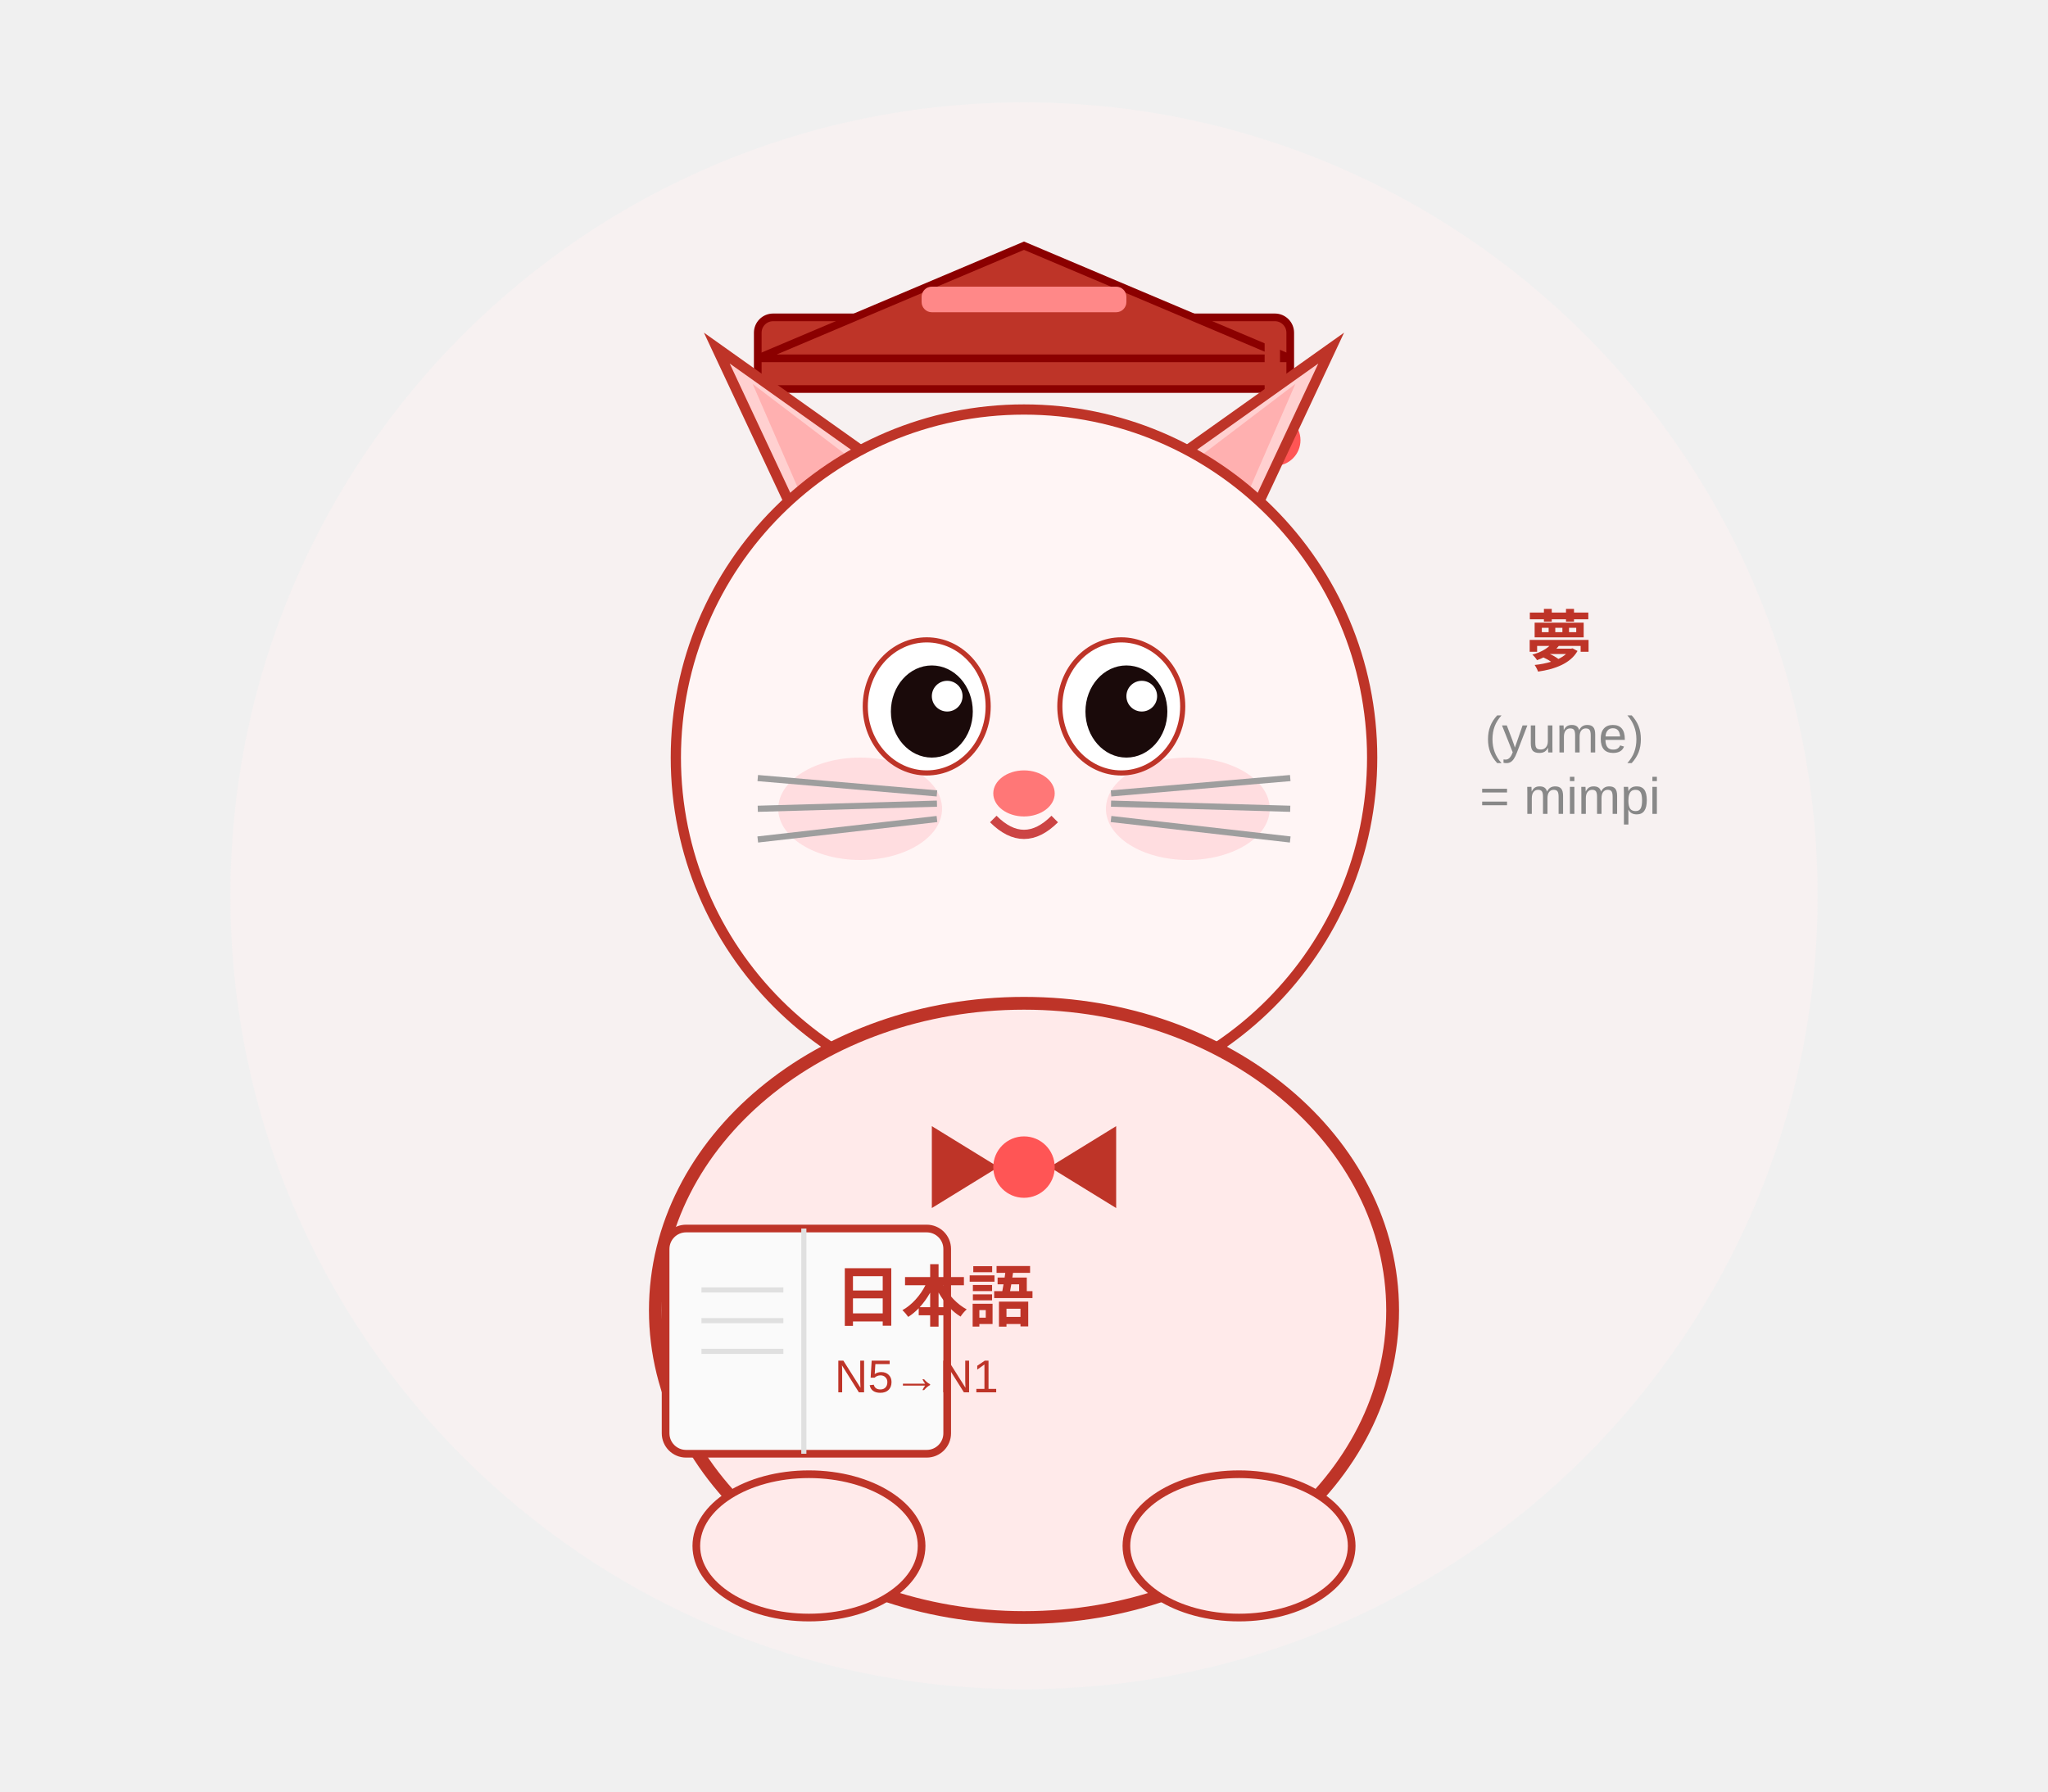
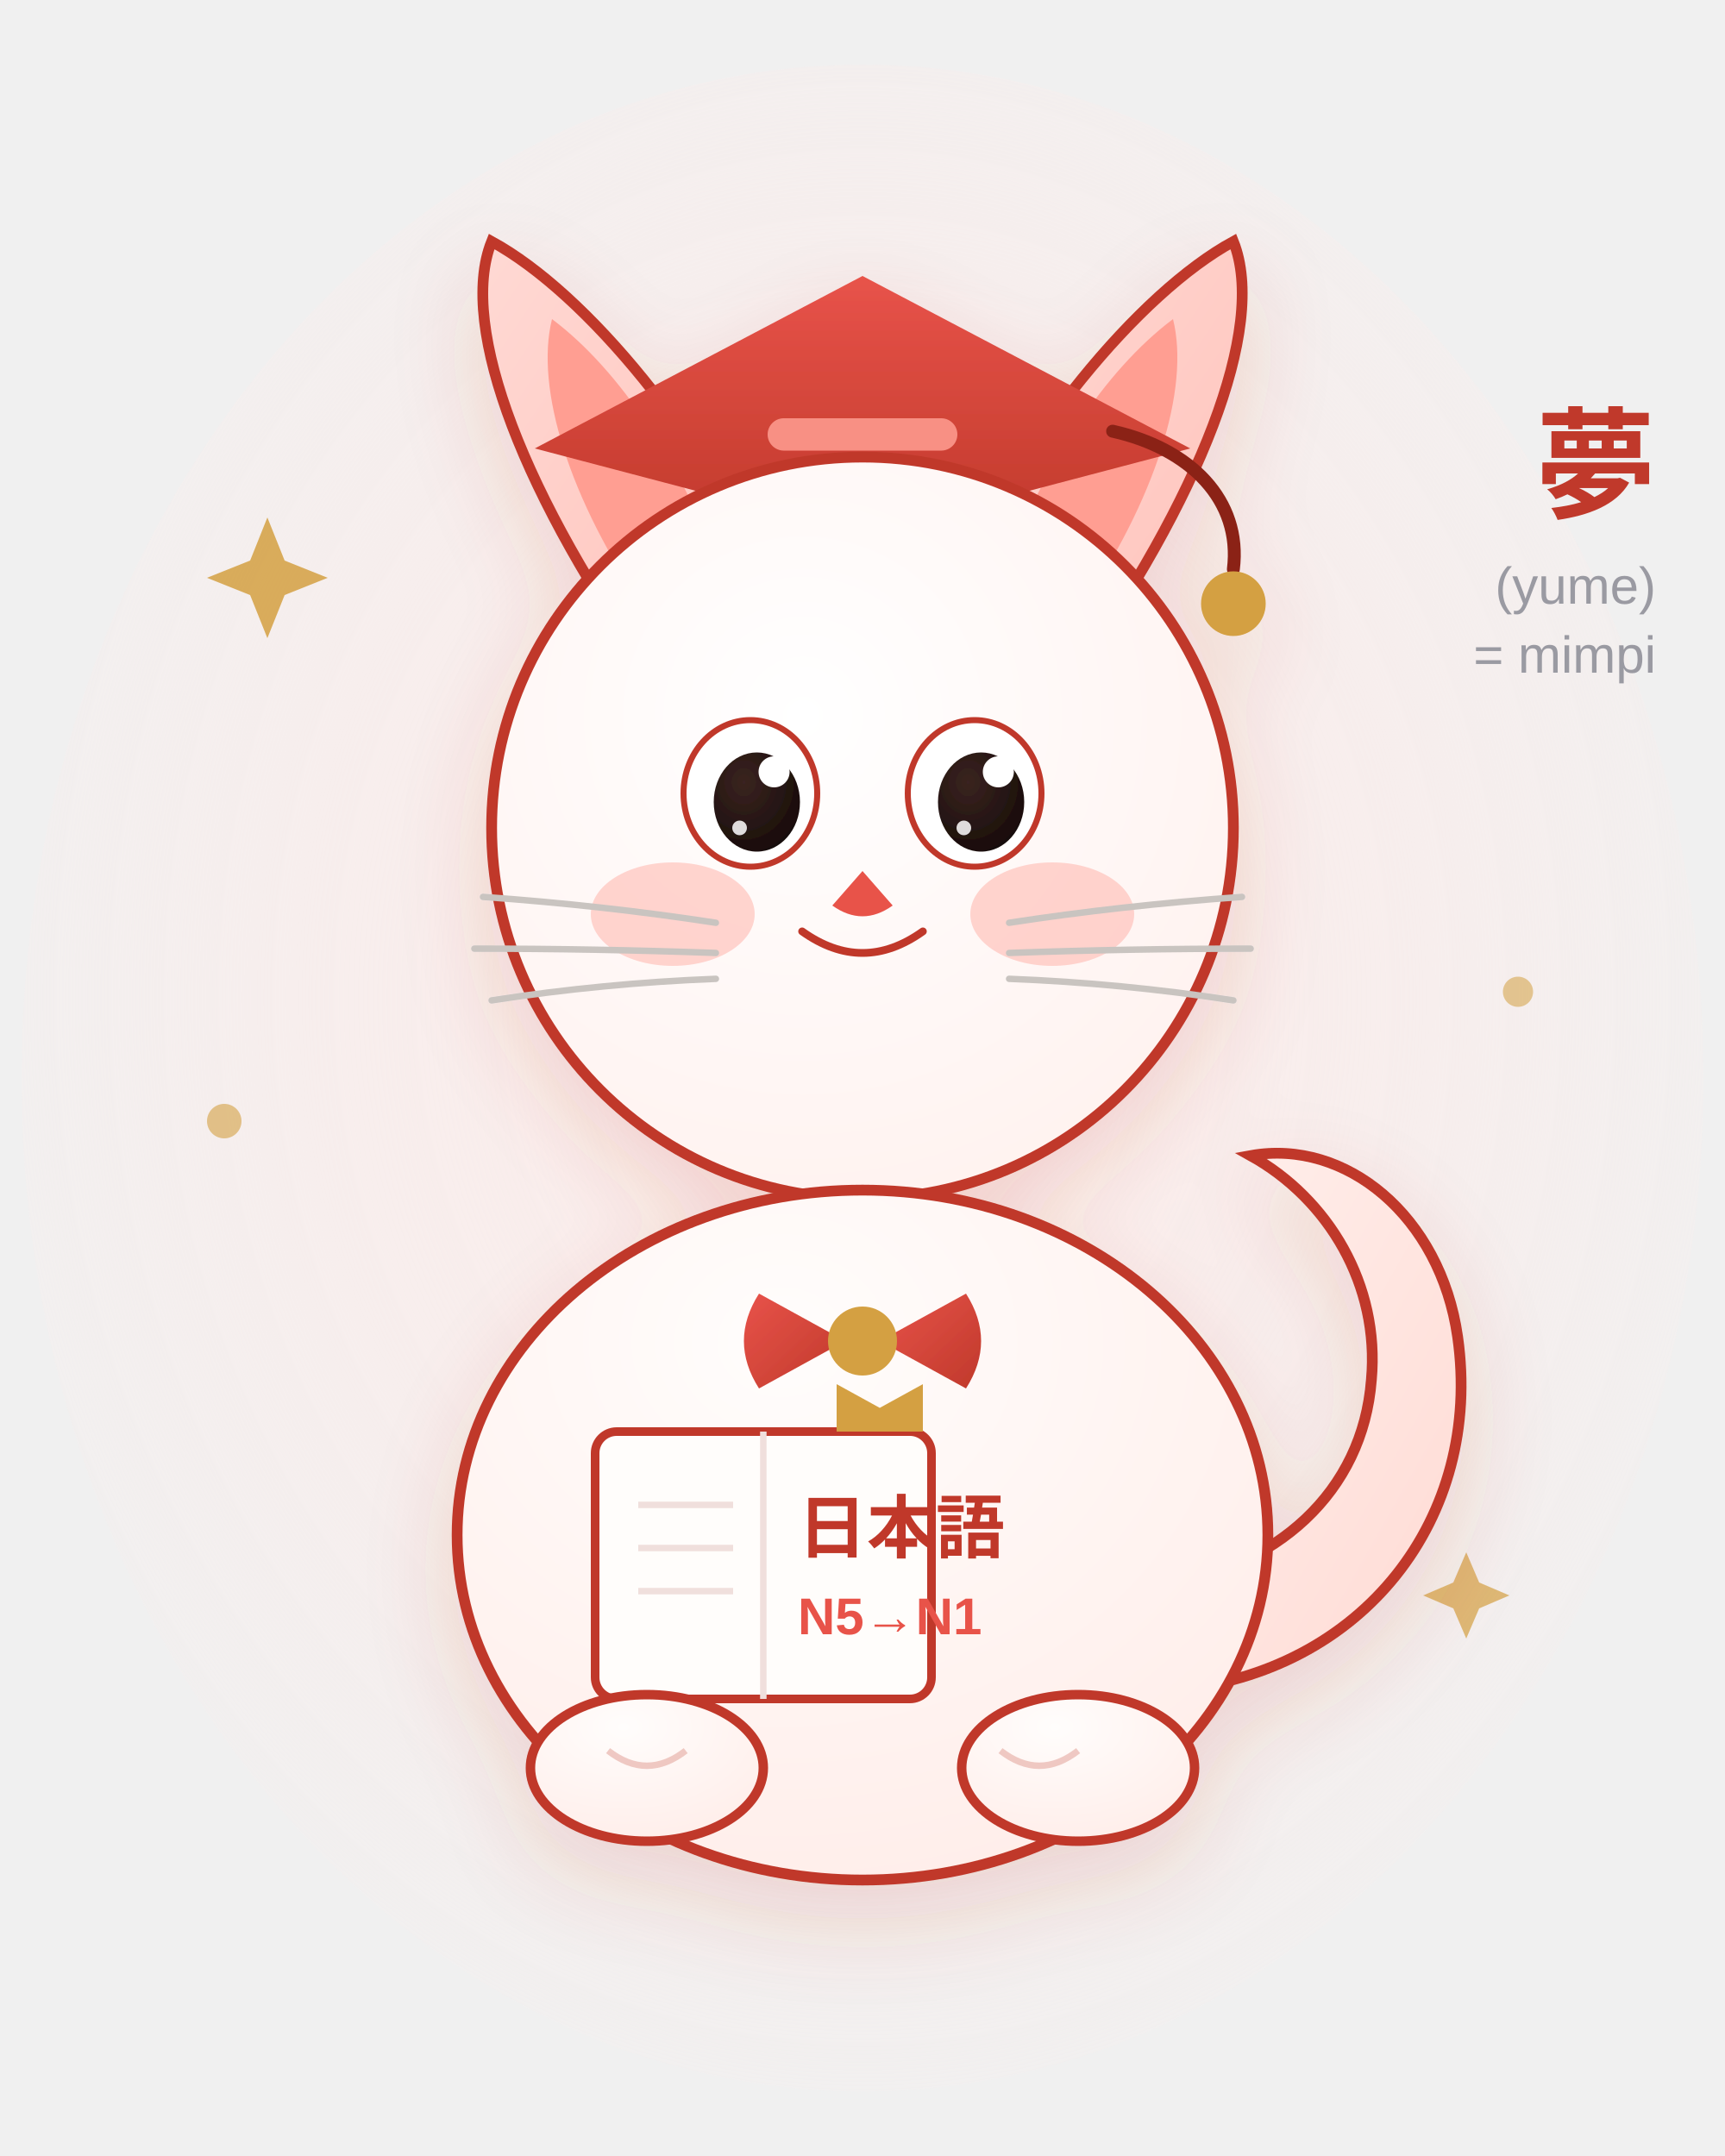
- <svg xmlns="http://www.w3.org/2000/svg" viewBox="0 0 400 350" width="400" height="350">
+ <svg xmlns="http://www.w3.org/2000/svg" viewBox="0 0 400 500" width="400" height="500">
  <defs>
-     <style>
-     .bg{fill:#fef2f2}.body{fill:#ffeaea;stroke:#be3428;stroke-width:2.5}
-     .ear-outer{fill:#ffd0d0;stroke:#be3428;stroke-width:2}.ear-inner{fill:#ffb0b0}
-     .head{fill:#fff5f5;stroke:#be3428;stroke-width:2}.eye-white{fill:white;stroke:#be3428;stroke-width:1}
-     .eye-dark{fill:#1a0a0a}.nose{fill:#ff7777}.cheek{fill:#ffcdd2;opacity:0.6}
-     .bow{fill:#be3428}.bow-center{fill:#ff5555}.whisker{stroke:#9e9e9e;stroke-width:1.2;fill:none}
-     .hat{fill:#be3428;stroke:#8b0000;stroke-width:1.5}.hat-band{fill:#ff8888}
-     .book{fill:#fafafa;stroke:#be3428;stroke-width:1.5}.book-lines{stroke:#e0e0e0;stroke-width:1;fill:none}
-     .text-jp{font-family:"Noto Serif JP",serif;font-size:13px;font-weight:bold;fill:#be3428}
-     .text-sm{font-family:Arial,sans-serif;font-size:10px;fill:#888}
-     .paw{fill:#ffeaea;stroke:#be3428;stroke-width:1.5}
-   </style>
+     <radialGradient id="bgGlow" cx="50%" cy="46%" r="60%">
+       <stop offset="0%" stop-color="#FDECEA" />
+       <stop offset="55%" stop-color="#FDECEA" stop-opacity="0.55" />
+       <stop offset="100%" stop-color="#FDECEA" stop-opacity="0" />
+     </radialGradient>
+     <linearGradient id="capGrad" x1="0%" y1="0%" x2="0%" y2="100%">
+       <stop offset="0%" stop-color="#E8534A" />
+       <stop offset="100%" stop-color="#C0392B" />
+     </linearGradient>
+     <linearGradient id="earOuterGrad" x1="0%" y1="0%" x2="100%" y2="100%">
+       <stop offset="0%" stop-color="#FFD9D4" />
+       <stop offset="100%" stop-color="#FFC2BA" />
+     </linearGradient>
+     <radialGradient id="headGrad" cx="42%" cy="35%" r="75%">
+       <stop offset="0%" stop-color="#FFFFFF" />
+       <stop offset="100%" stop-color="#FFF1EE" />
+     </radialGradient>
+     <radialGradient id="bodyGrad" cx="40%" cy="22%" r="85%">
+       <stop offset="0%" stop-color="#FFFDFC" />
+       <stop offset="100%" stop-color="#FFEDE9" />
+     </radialGradient>
+     <linearGradient id="tailGrad" x1="0%" y1="0%" x2="100%" y2="100%">
+       <stop offset="0%" stop-color="#FFF1EE" />
+       <stop offset="100%" stop-color="#FFDAD3" />
+     </linearGradient>
+     <linearGradient id="bowGrad" x1="0%" y1="0%" x2="100%" y2="100%">
+       <stop offset="0%" stop-color="#E8534A" />
+       <stop offset="100%" stop-color="#C0392B" />
+     </linearGradient>
+     <radialGradient id="eyeGrad" cx="35%" cy="30%" r="75%">
+       <stop offset="0%" stop-color="#3A2420" />
+       <stop offset="100%" stop-color="#180C0A" />
+     </radialGradient>
+     <filter id="softShadow" x="-30%" y="-30%" width="160%" height="160%">
+       <feDropShadow dx="0" dy="8" stdDeviation="10" flood-color="#C0392B" flood-opacity="0.16" />
+     </filter>
  </defs>
-   <circle cx="200" cy="175" r="155" fill="#fef2f2" opacity="0.5" />
-   <rect x="148" y="62" width="104" height="14" rx="3" class="hat" />
-   <polygon points="200,48 148,70 252,70" class="hat" />
-   <rect x="247" y="64" width="3" height="20" fill="#be3428" />
-   <circle cx="249" cy="86" r="5" class="bow-center" />
-   <rect x="180" y="56" width="40" height="5" rx="2" class="hat-band" />
-   <polygon points="155,100 140,68 178,95" class="ear-outer" />
-   <polygon points="157,98 147,75 172,94" class="ear-inner" />
-   <polygon points="245,100 260,68 222,95" class="ear-outer" />
-   <polygon points="243,98 253,75 228,94" class="ear-inner" />
-   <circle cx="200" cy="148" r="68" class="head" />
-   <ellipse cx="168" cy="158" rx="16" ry="10" class="cheek" />
-   <ellipse cx="232" cy="158" rx="16" ry="10" class="cheek" />
-   <ellipse cx="181" cy="138" rx="12" ry="13" class="eye-white" />
-   <ellipse cx="219" cy="138" rx="12" ry="13" class="eye-white" />
-   <ellipse cx="182" cy="139" rx="8" ry="9" class="eye-dark" />
-   <ellipse cx="220" cy="139" rx="8" ry="9" class="eye-dark" />
-   <circle cx="185" cy="136" r="3" fill="white" />
-   <circle cx="223" cy="136" r="3" fill="white" />
-   <ellipse cx="200" cy="155" rx="6" ry="4.5" class="nose" />
-   <path d="M194,160 Q200,166 206,160" stroke="#cc4444" stroke-width="1.8" fill="none" />
-   <line x1="148" y1="152" x2="183" y2="155" class="whisker" />
-   <line x1="148" y1="158" x2="183" y2="157" class="whisker" />
-   <line x1="148" y1="164" x2="183" y2="160" class="whisker" />
-   <line x1="217" y1="155" x2="252" y2="152" class="whisker" />
-   <line x1="217" y1="157" x2="252" y2="158" class="whisker" />
-   <line x1="217" y1="160" x2="252" y2="164" class="whisker" />
-   <ellipse cx="200" cy="256" rx="72" ry="60" class="body" />
-   <path d="M182,220 L195,228 L182,236 Z" class="bow" />
-   <path d="M218,220 L205,228 L218,236 Z" class="bow" />
-   <circle cx="200" cy="228" r="6" class="bow-center" />
-   <rect x="130" y="240" width="55" height="44" rx="4" class="book" />
-   <line x1="157" y1="240" x2="157" y2="284" class="book-lines" />
-   <line x1="137" y1="252" x2="153" y2="252" class="book-lines" />
-   <line x1="137" y1="258" x2="153" y2="258" class="book-lines" />
-   <line x1="137" y1="264" x2="153" y2="264" class="book-lines" />
-   <text x="163" y="258" class="text-jp">日本語</text>
-   <text x="163" y="272" style="font-family:Arial;font-size:9px;fill:#be3428">N5→N1</text>
-   <ellipse cx="158" cy="302" rx="22" ry="14" class="paw" />
-   <ellipse cx="242" cy="302" rx="22" ry="14" class="paw" />
-   <text x="298" y="130" class="text-jp" font-size="16">夢</text>
-   <text x="290" y="147" class="text-sm">(yume)</text>
-   <text x="289" y="159" class="text-sm">= mimpi</text>
+   <ellipse cx="200" cy="250" rx="195" ry="235" fill="url(#bgGlow)" />
+   <g fill="#D4A042">
+     <path d="M62,120 l4,10 10,4 -10,4 -4,10 -4,-10 -10,-4 10,-4 Z" opacity="0.85" />
+     <path d="M340,360 l3,7 7,3 -7,3 -3,7 -3,-7 -7,-3 7,-3 Z" opacity="0.7" />
+     <circle cx="52" cy="260" r="4" opacity="0.6" />
+     <circle cx="352" cy="230" r="3.5" opacity="0.55" />
+   </g>
+   <g text-anchor="end">
+     <text x="384" y="118" font-family="'Noto Serif JP',serif" font-size="28" font-weight="700" fill="#C0392B">夢</text>
+     <text x="384" y="140" font-family="Arial,sans-serif" font-size="12" fill="#9A9AA2">(yume)</text>
+     <text x="384" y="156" font-family="Arial,sans-serif" font-size="12" fill="#9A9AA2">= mimpi</text>
+   </g>
+   <g filter="url(#softShadow)">
+     <path d="M272,392              C 316,388 344,352 338,310              C 334,282 312,264 290,268              C 308,278 320,298 318,320              C 316,346 296,364 268,368              Z" fill="url(#tailGrad)" stroke="#C0392B" stroke-width="2.5" />
+     <path d="M152,158 C 122,116 106,76 114,56 C 136,68 164,102 180,138 Z" fill="url(#earOuterGrad)" stroke="#C0392B" stroke-width="2.5" />
+     <path d="M150,142 C 132,116 124,90 128,74 C 144,86 158,108 166,130 Z" fill="#FF9E92" />
+     <path d="M248,158 C 278,116 294,76 286,56 C 264,68 236,102 220,138 Z" fill="url(#earOuterGrad)" stroke="#C0392B" stroke-width="2.5" />
+     <path d="M250,142 C 268,116 276,90 272,74 C 256,86 242,108 234,130 Z" fill="#FF9E92" />
+     <g>
+       <path d="M162,104 C 162,95 179,88 200,88 C 221,88 238,95 238,104 C 238,113 221,120 200,120 C 179,120 162,113 162,104 Z" fill="url(#capGrad)" />
+       <polygon points="200,64 124,104 200,124 276,104" fill="url(#capGrad)" />
+       <rect x="195" y="117" width="10" height="7" rx="2.5" fill="#8B2318" />
+       <path d="M258,100 C 276,104 288,116 286,132" stroke="#8B2318" stroke-width="3" fill="none" stroke-linecap="round" />
+       <circle cx="286" cy="140" r="7.5" fill="#D4A042" />
+       <rect x="178" y="97" width="44" height="7.5" rx="3.75" fill="#FF9E92" opacity="0.85" />
+     </g>
+     <circle cx="200" cy="192" r="86" fill="url(#headGrad)" stroke="#C0392B" stroke-width="2.5" />
+     <ellipse cx="156" cy="212" rx="19" ry="12" fill="#FFB4AC" opacity="0.55" />
+     <ellipse cx="244" cy="212" rx="19" ry="12" fill="#FFB4AC" opacity="0.55" />
+     <g stroke="#C9C4C0" stroke-width="1.5" stroke-linecap="round" fill="none">
+       <path d="M112,208 Q140,210 166,214" />
+       <path d="M110,220 Q138,220 166,221" />
+       <path d="M114,232 Q140,228 166,227" />
+       <path d="M288,208 Q260,210 234,214" />
+       <path d="M290,220 Q262,220 234,221" />
+       <path d="M286,232 Q260,228 234,227" />
+     </g>
+     <ellipse cx="174" cy="184" rx="15.5" ry="17" fill="#FFFFFF" stroke="#C0392B" stroke-width="1.4" />
+     <ellipse cx="226" cy="184" rx="15.5" ry="17" fill="#FFFFFF" stroke="#C0392B" stroke-width="1.4" />
+     <ellipse cx="175.5" cy="186" rx="10" ry="11.5" fill="url(#eyeGrad)" />
+     <ellipse cx="227.5" cy="186" rx="10" ry="11.5" fill="url(#eyeGrad)" />
+     <circle cx="179.5" cy="179" r="3.6" fill="#FFFFFF" />
+     <circle cx="231.5" cy="179" r="3.6" fill="#FFFFFF" />
+     <circle cx="171.5" cy="192" r="1.7" fill="#FFFFFF" opacity="0.85" />
+     <circle cx="223.5" cy="192" r="1.7" fill="#FFFFFF" opacity="0.85" />
+     <path d="M200,202 L207,210 Q200,215 193,210 Z" fill="#E8534A" />
+     <path d="M186,216 Q200,226 214,216" stroke="#C0392B" stroke-width="1.8" fill="none" stroke-linecap="round" />
+     <ellipse cx="200" cy="356" rx="94" ry="80" fill="url(#bodyGrad)" stroke="#C0392B" stroke-width="2.5" />
+     <path d="M176,300 L196,311 L176,322 Q169,311 176,300 Z" fill="url(#bowGrad)" />
+     <path d="M224,300 L204,311 L224,322 Q231,311 224,300 Z" fill="url(#bowGrad)" />
+     <circle cx="200" cy="311" r="8" fill="#D4A042" />
+     <g>
+       <rect x="138" y="332" width="78" height="62" rx="5" fill="#FFFDFB" stroke="#C0392B" stroke-width="2" />
+       <line x1="177" y1="332" x2="177" y2="394" stroke="#F0DFDC" stroke-width="1.5" />
+       <line x1="148" y1="349" x2="170" y2="349" stroke="#F0DFDC" stroke-width="1.5" />
+       <line x1="148" y1="359" x2="170" y2="359" stroke="#F0DFDC" stroke-width="1.5" />
+       <line x1="148" y1="369" x2="170" y2="369" stroke="#F0DFDC" stroke-width="1.5" />
+       <text x="185" y="360" font-family="'Noto Serif JP',serif" font-size="16" font-weight="700" fill="#C0392B">日本語</text>
+       <text x="185" y="379" font-family="Arial,sans-serif" font-size="12" font-weight="700" fill="#E8534A">N5→N1</text>
+       <path d="M194,332 L194,321 L204,326.5 L214,321 L214,332 Z" fill="#D4A042" />
+     </g>
+     <ellipse cx="150" cy="410" rx="27" ry="17" fill="url(#bodyGrad)" stroke="#C0392B" stroke-width="2.2" />
+     <ellipse cx="250" cy="410" rx="27" ry="17" fill="url(#bodyGrad)" stroke="#C0392B" stroke-width="2.2" />
+     <path d="M141,406 q9,7 18,0 M232,406 q9,7 18,0" stroke="#E8B4AC" stroke-width="1.5" fill="none" opacity="0.7" />
+   </g>
</svg>
